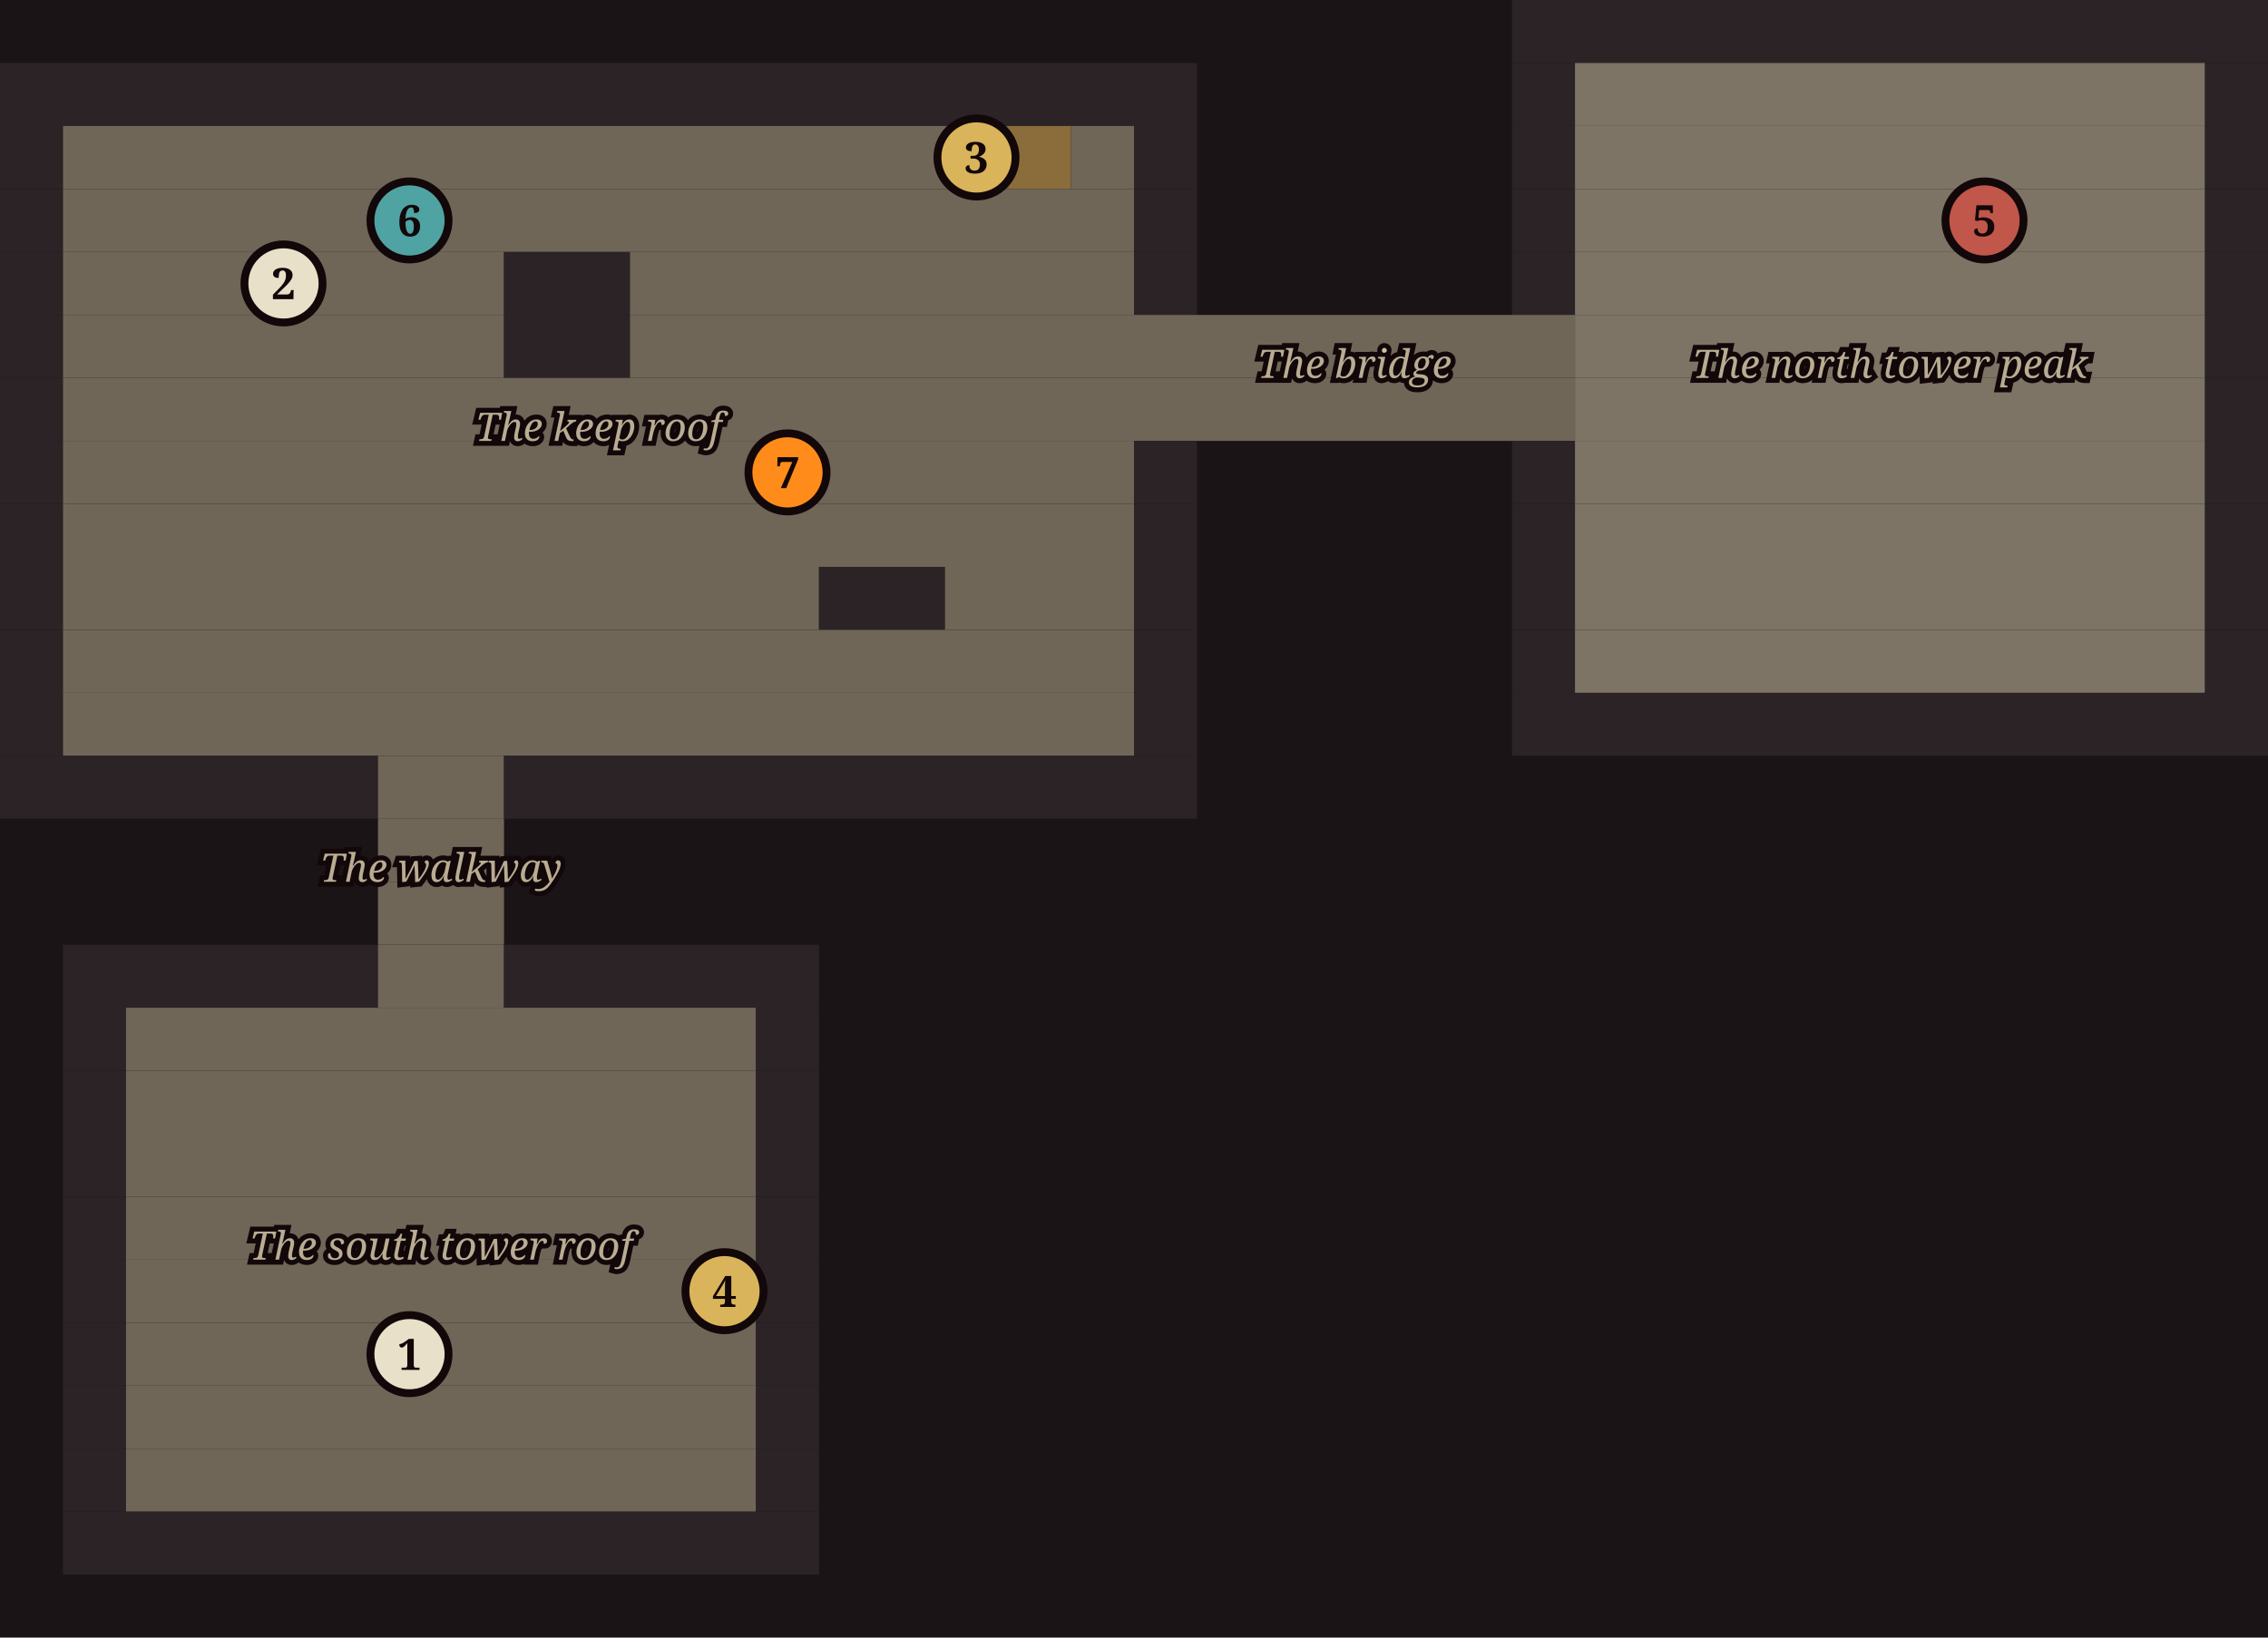
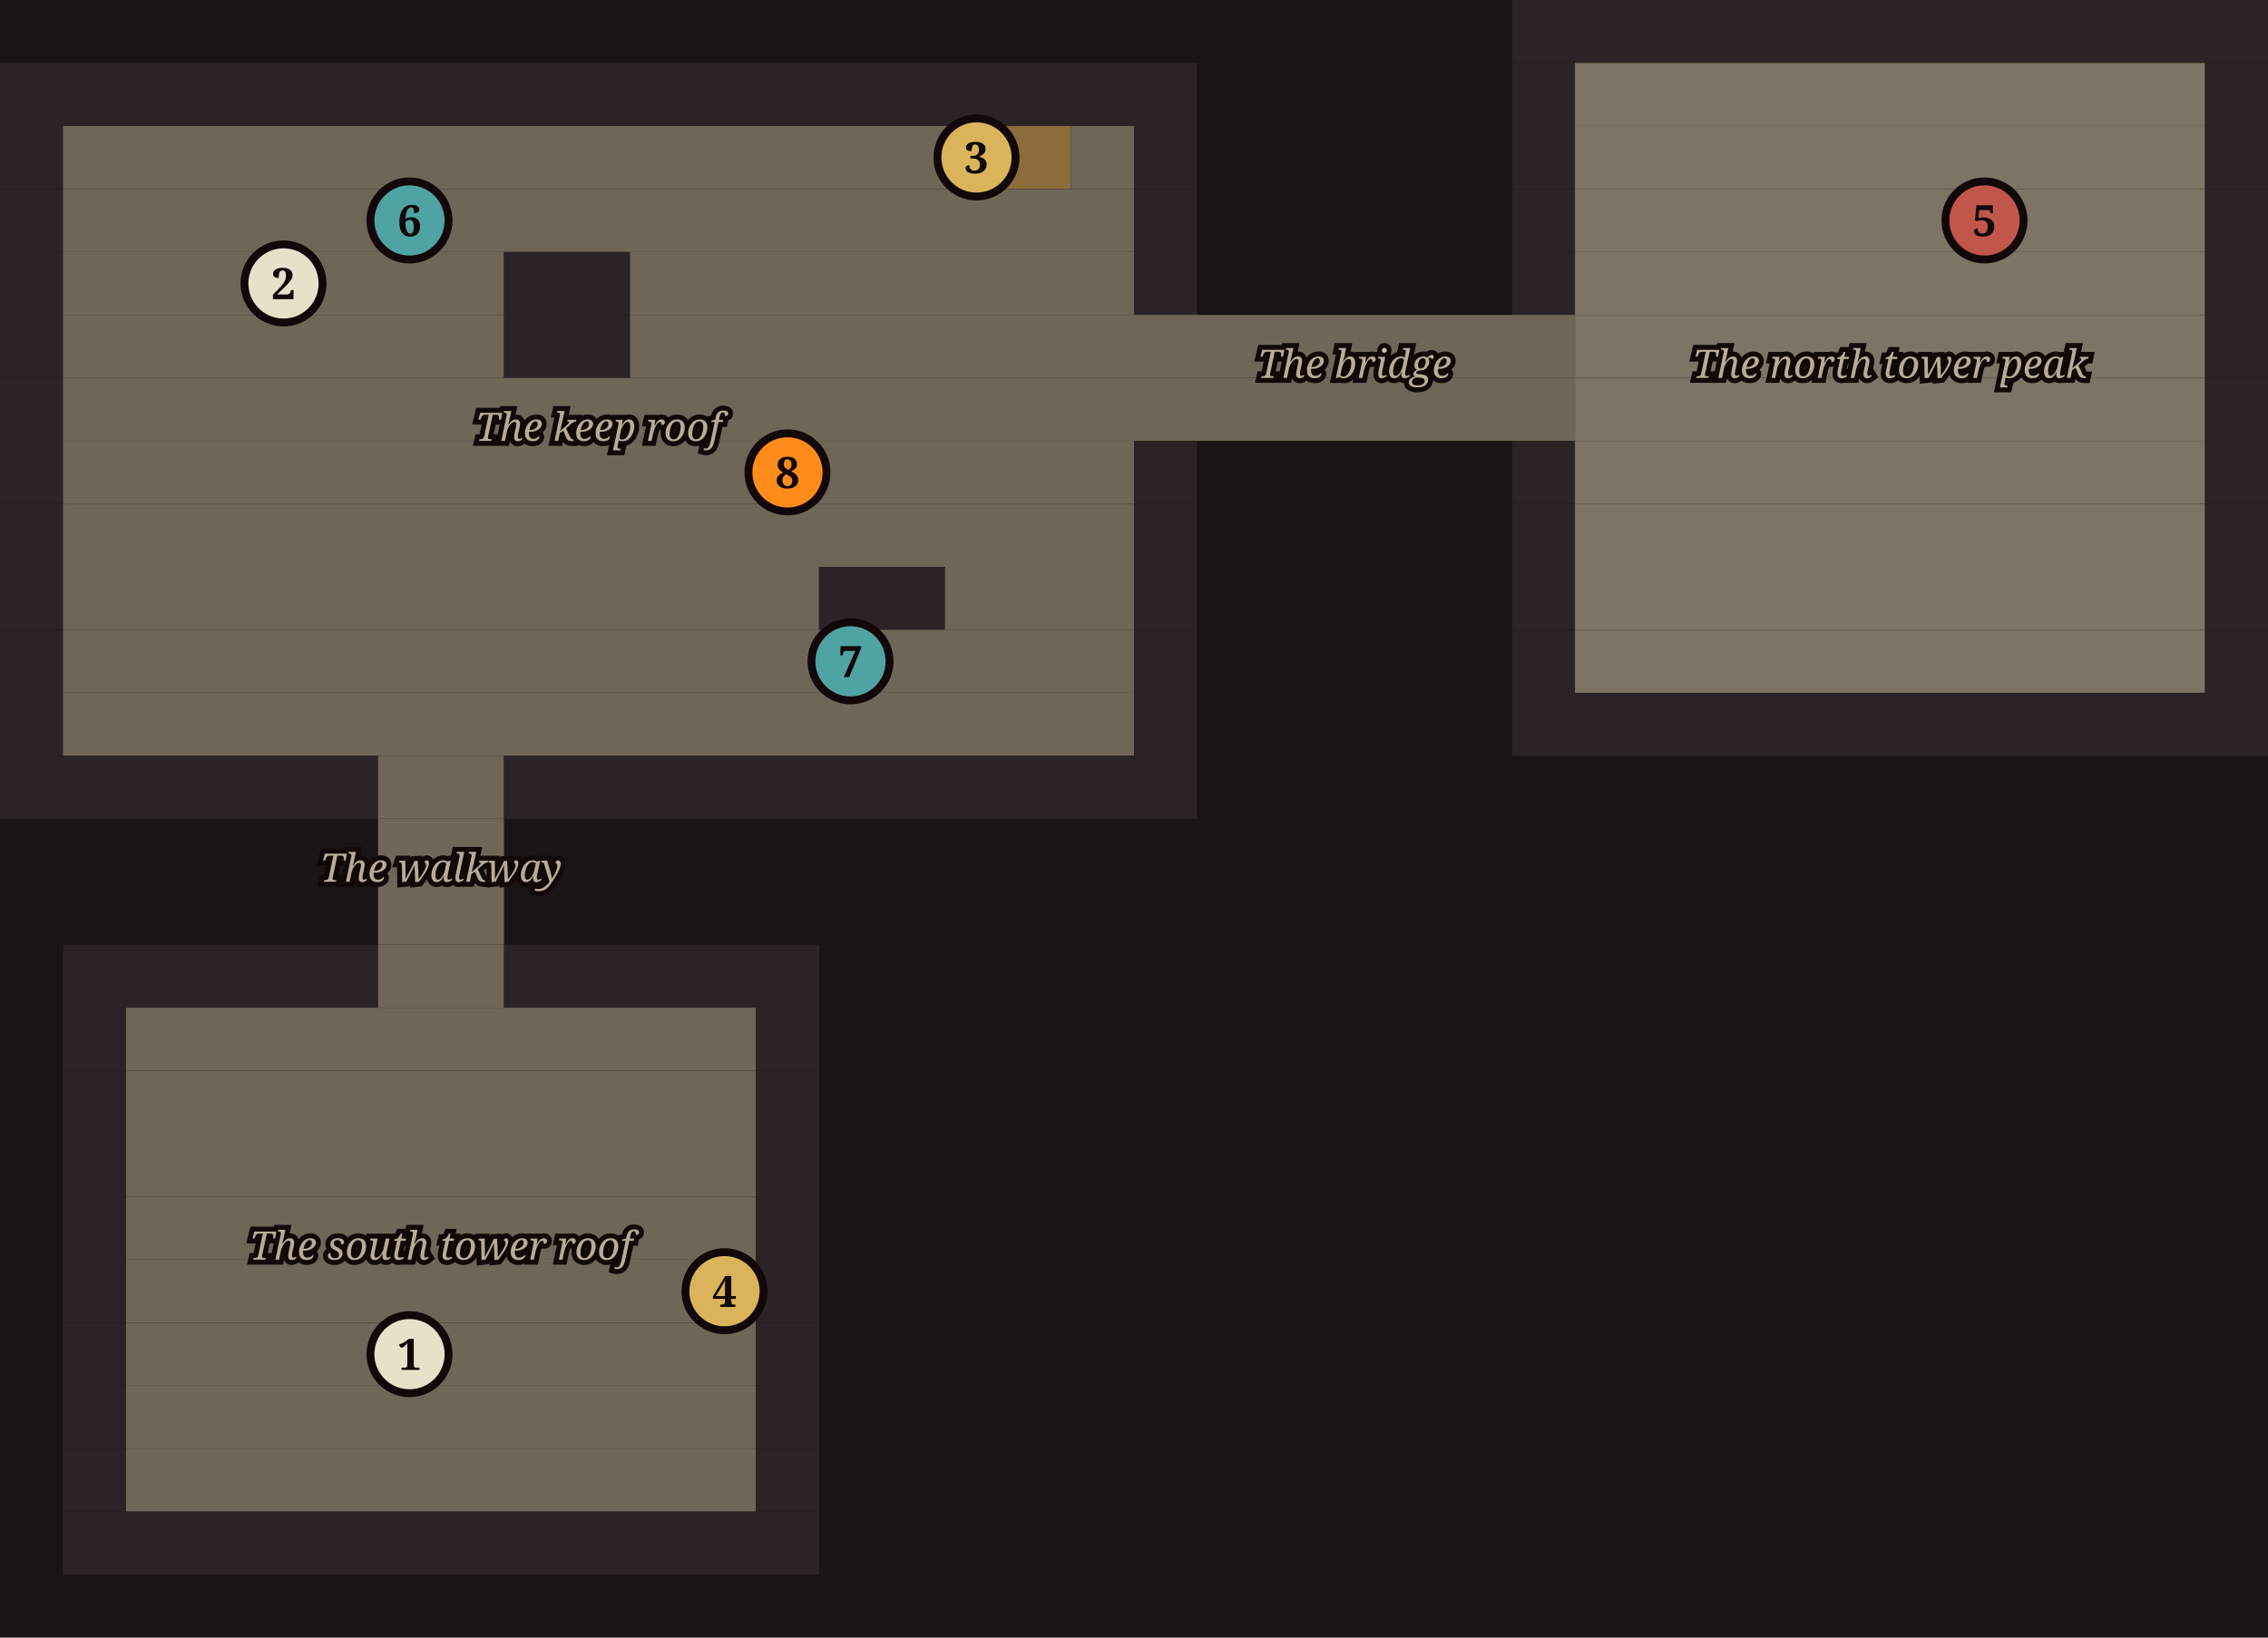
<svg xmlns="http://www.w3.org/2000/svg" viewBox="0 0 576 416" width="576" height="416" font-family="Georgia, serif">
  <rect width="576" height="416" fill="#1a1416" />
  <rect x="384" y="0" width="192" height="16" fill="#2b2326" />
  <rect x="0" y="16" width="304" height="16" fill="#2b2326" />
  <rect x="384" y="16" width="16" height="16" fill="#2b2326" />
  <rect x="400" y="16" width="160" height="16" fill="#7d7465" />
  <rect x="560" y="16" width="16" height="16" fill="#2b2326" />
  <rect x="0" y="32" width="16" height="16" fill="#2b2326" />
  <rect x="16" y="32" width="240" height="16" fill="#6f6658" />
  <rect x="256" y="32" width="16" height="16" fill="#8a6d3b" />
  <rect x="272" y="32" width="16" height="16" fill="#6f6658" />
  <rect x="288" y="32" width="16" height="16" fill="#2b2326" />
  <rect x="384" y="32" width="16" height="16" fill="#2b2326" />
  <rect x="400" y="32" width="160" height="16" fill="#7d7465" />
  <rect x="560" y="32" width="16" height="16" fill="#2b2326" />
  <rect x="0" y="48" width="16" height="16" fill="#2b2326" />
  <rect x="16" y="48" width="272" height="16" fill="#6f6658" />
  <rect x="288" y="48" width="16" height="16" fill="#2b2326" />
  <rect x="384" y="48" width="16" height="16" fill="#2b2326" />
  <rect x="400" y="48" width="160" height="16" fill="#7d7465" />
  <rect x="560" y="48" width="16" height="16" fill="#2b2326" />
  <rect x="0" y="64" width="16" height="16" fill="#2b2326" />
  <rect x="16" y="64" width="112" height="16" fill="#6f6658" />
  <rect x="128" y="64" width="32" height="16" fill="#2b2326" />
  <rect x="160" y="64" width="128" height="16" fill="#6f6658" />
  <rect x="288" y="64" width="16" height="16" fill="#2b2326" />
  <rect x="384" y="64" width="16" height="16" fill="#2b2326" />
  <rect x="400" y="64" width="160" height="16" fill="#7d7465" />
  <rect x="560" y="64" width="16" height="16" fill="#2b2326" />
  <rect x="0" y="80" width="16" height="16" fill="#2b2326" />
  <rect x="16" y="80" width="112" height="16" fill="#6f6658" />
  <rect x="128" y="80" width="32" height="16" fill="#2b2326" />
  <rect x="160" y="80" width="240" height="16" fill="#6f6658" />
  <rect x="400" y="80" width="160" height="16" fill="#7d7465" />
  <rect x="560" y="80" width="16" height="16" fill="#2b2326" />
  <rect x="0" y="96" width="16" height="16" fill="#2b2326" />
  <rect x="16" y="96" width="384" height="16" fill="#6f6658" />
  <rect x="400" y="96" width="160" height="16" fill="#7d7465" />
  <rect x="560" y="96" width="16" height="16" fill="#2b2326" />
  <rect x="0" y="112" width="16" height="16" fill="#2b2326" />
  <rect x="16" y="112" width="272" height="16" fill="#6f6658" />
  <rect x="288" y="112" width="16" height="16" fill="#2b2326" />
  <rect x="384" y="112" width="16" height="16" fill="#2b2326" />
  <rect x="400" y="112" width="160" height="16" fill="#7d7465" />
  <rect x="560" y="112" width="16" height="16" fill="#2b2326" />
  <rect x="0" y="128" width="16" height="16" fill="#2b2326" />
  <rect x="16" y="128" width="272" height="16" fill="#6f6658" />
  <rect x="288" y="128" width="16" height="16" fill="#2b2326" />
  <rect x="384" y="128" width="16" height="16" fill="#2b2326" />
  <rect x="400" y="128" width="160" height="16" fill="#7d7465" />
  <rect x="560" y="128" width="16" height="16" fill="#2b2326" />
  <rect x="0" y="144" width="16" height="16" fill="#2b2326" />
  <rect x="16" y="144" width="192" height="16" fill="#6f6658" />
  <rect x="208" y="144" width="32" height="16" fill="#2b2326" />
  <rect x="240" y="144" width="48" height="16" fill="#6f6658" />
  <rect x="288" y="144" width="16" height="16" fill="#2b2326" />
  <rect x="384" y="144" width="16" height="16" fill="#2b2326" />
  <rect x="400" y="144" width="160" height="16" fill="#7d7465" />
  <rect x="560" y="144" width="16" height="16" fill="#2b2326" />
  <rect x="0" y="160" width="16" height="16" fill="#2b2326" />
  <rect x="16" y="160" width="272" height="16" fill="#6f6658" />
  <rect x="288" y="160" width="16" height="16" fill="#2b2326" />
  <rect x="384" y="160" width="16" height="16" fill="#2b2326" />
  <rect x="400" y="160" width="160" height="16" fill="#7d7465" />
  <rect x="560" y="160" width="16" height="16" fill="#2b2326" />
  <rect x="0" y="176" width="16" height="16" fill="#2b2326" />
  <rect x="16" y="176" width="272" height="16" fill="#6f6658" />
  <rect x="288" y="176" width="16" height="16" fill="#2b2326" />
  <rect x="384" y="176" width="192" height="16" fill="#2b2326" />
  <rect x="0" y="192" width="96" height="16" fill="#2b2326" />
  <rect x="96" y="192" width="32" height="16" fill="#6f6658" />
  <rect x="128" y="192" width="176" height="16" fill="#2b2326" />
  <rect x="96" y="208" width="32" height="16" fill="#6f6658" />
  <rect x="96" y="224" width="32" height="16" fill="#6f6658" />
  <rect x="16" y="240" width="80" height="16" fill="#2b2326" />
  <rect x="96" y="240" width="32" height="16" fill="#6f6658" />
  <rect x="128" y="240" width="80" height="16" fill="#2b2326" />
  <rect x="16" y="256" width="16" height="16" fill="#2b2326" />
  <rect x="32" y="256" width="160" height="16" fill="#6f6658" />
  <rect x="192" y="256" width="16" height="16" fill="#2b2326" />
  <rect x="16" y="272" width="16" height="16" fill="#2b2326" />
  <rect x="32" y="272" width="160" height="16" fill="#6f6658" />
  <rect x="192" y="272" width="16" height="16" fill="#2b2326" />
  <rect x="16" y="288" width="16" height="16" fill="#2b2326" />
  <rect x="32" y="288" width="160" height="16" fill="#6f6658" />
  <rect x="192" y="288" width="16" height="16" fill="#2b2326" />
  <rect x="16" y="304" width="16" height="16" fill="#2b2326" />
  <rect x="32" y="304" width="160" height="16" fill="#6f6658" />
  <rect x="192" y="304" width="16" height="16" fill="#2b2326" />
  <rect x="16" y="320" width="16" height="16" fill="#2b2326" />
  <rect x="32" y="320" width="160" height="16" fill="#6f6658" />
  <rect x="192" y="320" width="16" height="16" fill="#2b2326" />
  <rect x="16" y="336" width="16" height="16" fill="#2b2326" />
  <rect x="32" y="336" width="160" height="16" fill="#6f6658" />
  <rect x="192" y="336" width="16" height="16" fill="#2b2326" />
  <rect x="16" y="352" width="16" height="16" fill="#2b2326" />
  <rect x="32" y="352" width="160" height="16" fill="#6f6658" />
  <rect x="192" y="352" width="16" height="16" fill="#2b2326" />
  <rect x="16" y="368" width="16" height="16" fill="#2b2326" />
  <rect x="32" y="368" width="160" height="16" fill="#6f6658" />
  <rect x="192" y="368" width="16" height="16" fill="#2b2326" />
  <rect x="16" y="384" width="192" height="16" fill="#2b2326" />
  <text x="112.0" y="320.0" font-size="10" text-anchor="middle" fill="#f0e2c0" fill-opacity="0.75" stroke="#120709" stroke-width="2.5" paint-order="stroke" font-style="italic">The south tower roof</text>
  <text x="112.0" y="224.0" font-size="10" text-anchor="middle" fill="#f0e2c0" fill-opacity="0.75" stroke="#120709" stroke-width="2.5" paint-order="stroke" font-style="italic">The walkway</text>
  <text x="152.0" y="112.0" font-size="10" text-anchor="middle" fill="#f0e2c0" fill-opacity="0.75" stroke="#120709" stroke-width="2.5" paint-order="stroke" font-style="italic">The keep roof</text>
  <text x="344.0" y="96.0" font-size="10" text-anchor="middle" fill="#f0e2c0" fill-opacity="0.75" stroke="#120709" stroke-width="2.5" paint-order="stroke" font-style="italic">The bridge</text>
  <text x="480.0" y="96.0" font-size="10" text-anchor="middle" fill="#f0e2c0" fill-opacity="0.75" stroke="#120709" stroke-width="2.5" paint-order="stroke" font-style="italic">The north tower peak</text>
  <circle cx="104.0" cy="344.0" r="9.92" fill="#e8e0c8" stroke="#120709" stroke-width="2" />
  <text x="104.0" y="348.0" font-size="11" text-anchor="middle" fill="#120709" font-weight="bold">1</text>
  <circle cx="72.0" cy="72.0" r="9.92" fill="#e8e0c8" stroke="#120709" stroke-width="2" />
  <text x="72.0" y="76.0" font-size="11" text-anchor="middle" fill="#120709" font-weight="bold">2</text>
  <circle cx="248.0" cy="40.0" r="9.92" fill="#d9b45a" stroke="#120709" stroke-width="2" />
  <text x="248.0" y="44.0" font-size="11" text-anchor="middle" fill="#120709" font-weight="bold">3</text>
  <circle cx="184.0" cy="328.0" r="9.92" fill="#d9b45a" stroke="#120709" stroke-width="2" />
  <text x="184.0" y="332.0" font-size="11" text-anchor="middle" fill="#120709" font-weight="bold">4</text>
  <circle cx="504.0" cy="56.0" r="9.92" fill="#c0574a" stroke="#120709" stroke-width="2" />
  <text x="504.0" y="60.0" font-size="11" text-anchor="middle" fill="#120709" font-weight="bold">5</text>
  <circle cx="104.0" cy="56.0" r="9.92" fill="#4fa3a3" stroke="#120709" stroke-width="2" />
  <text x="104.0" y="60.0" font-size="11" text-anchor="middle" fill="#120709" font-weight="bold">6</text>
+   <circle cx="216.0" cy="168.0" r="9.92" fill="#4fa3a3" stroke="#120709" stroke-width="2" />
+   <text x="216.0" y="172.0" font-size="11" text-anchor="middle" fill="#120709" font-weight="bold">7</text>
  <circle cx="200.0" cy="120.0" r="9.92" fill="#ff8c1a" stroke="#120709" stroke-width="2" />
-   <text x="200.0" y="124.0" font-size="11" text-anchor="middle" fill="#120709" font-weight="bold">7</text>
+   <text x="200.0" y="124.0" font-size="11" text-anchor="middle" fill="#120709" font-weight="bold">8</text>
</svg>
